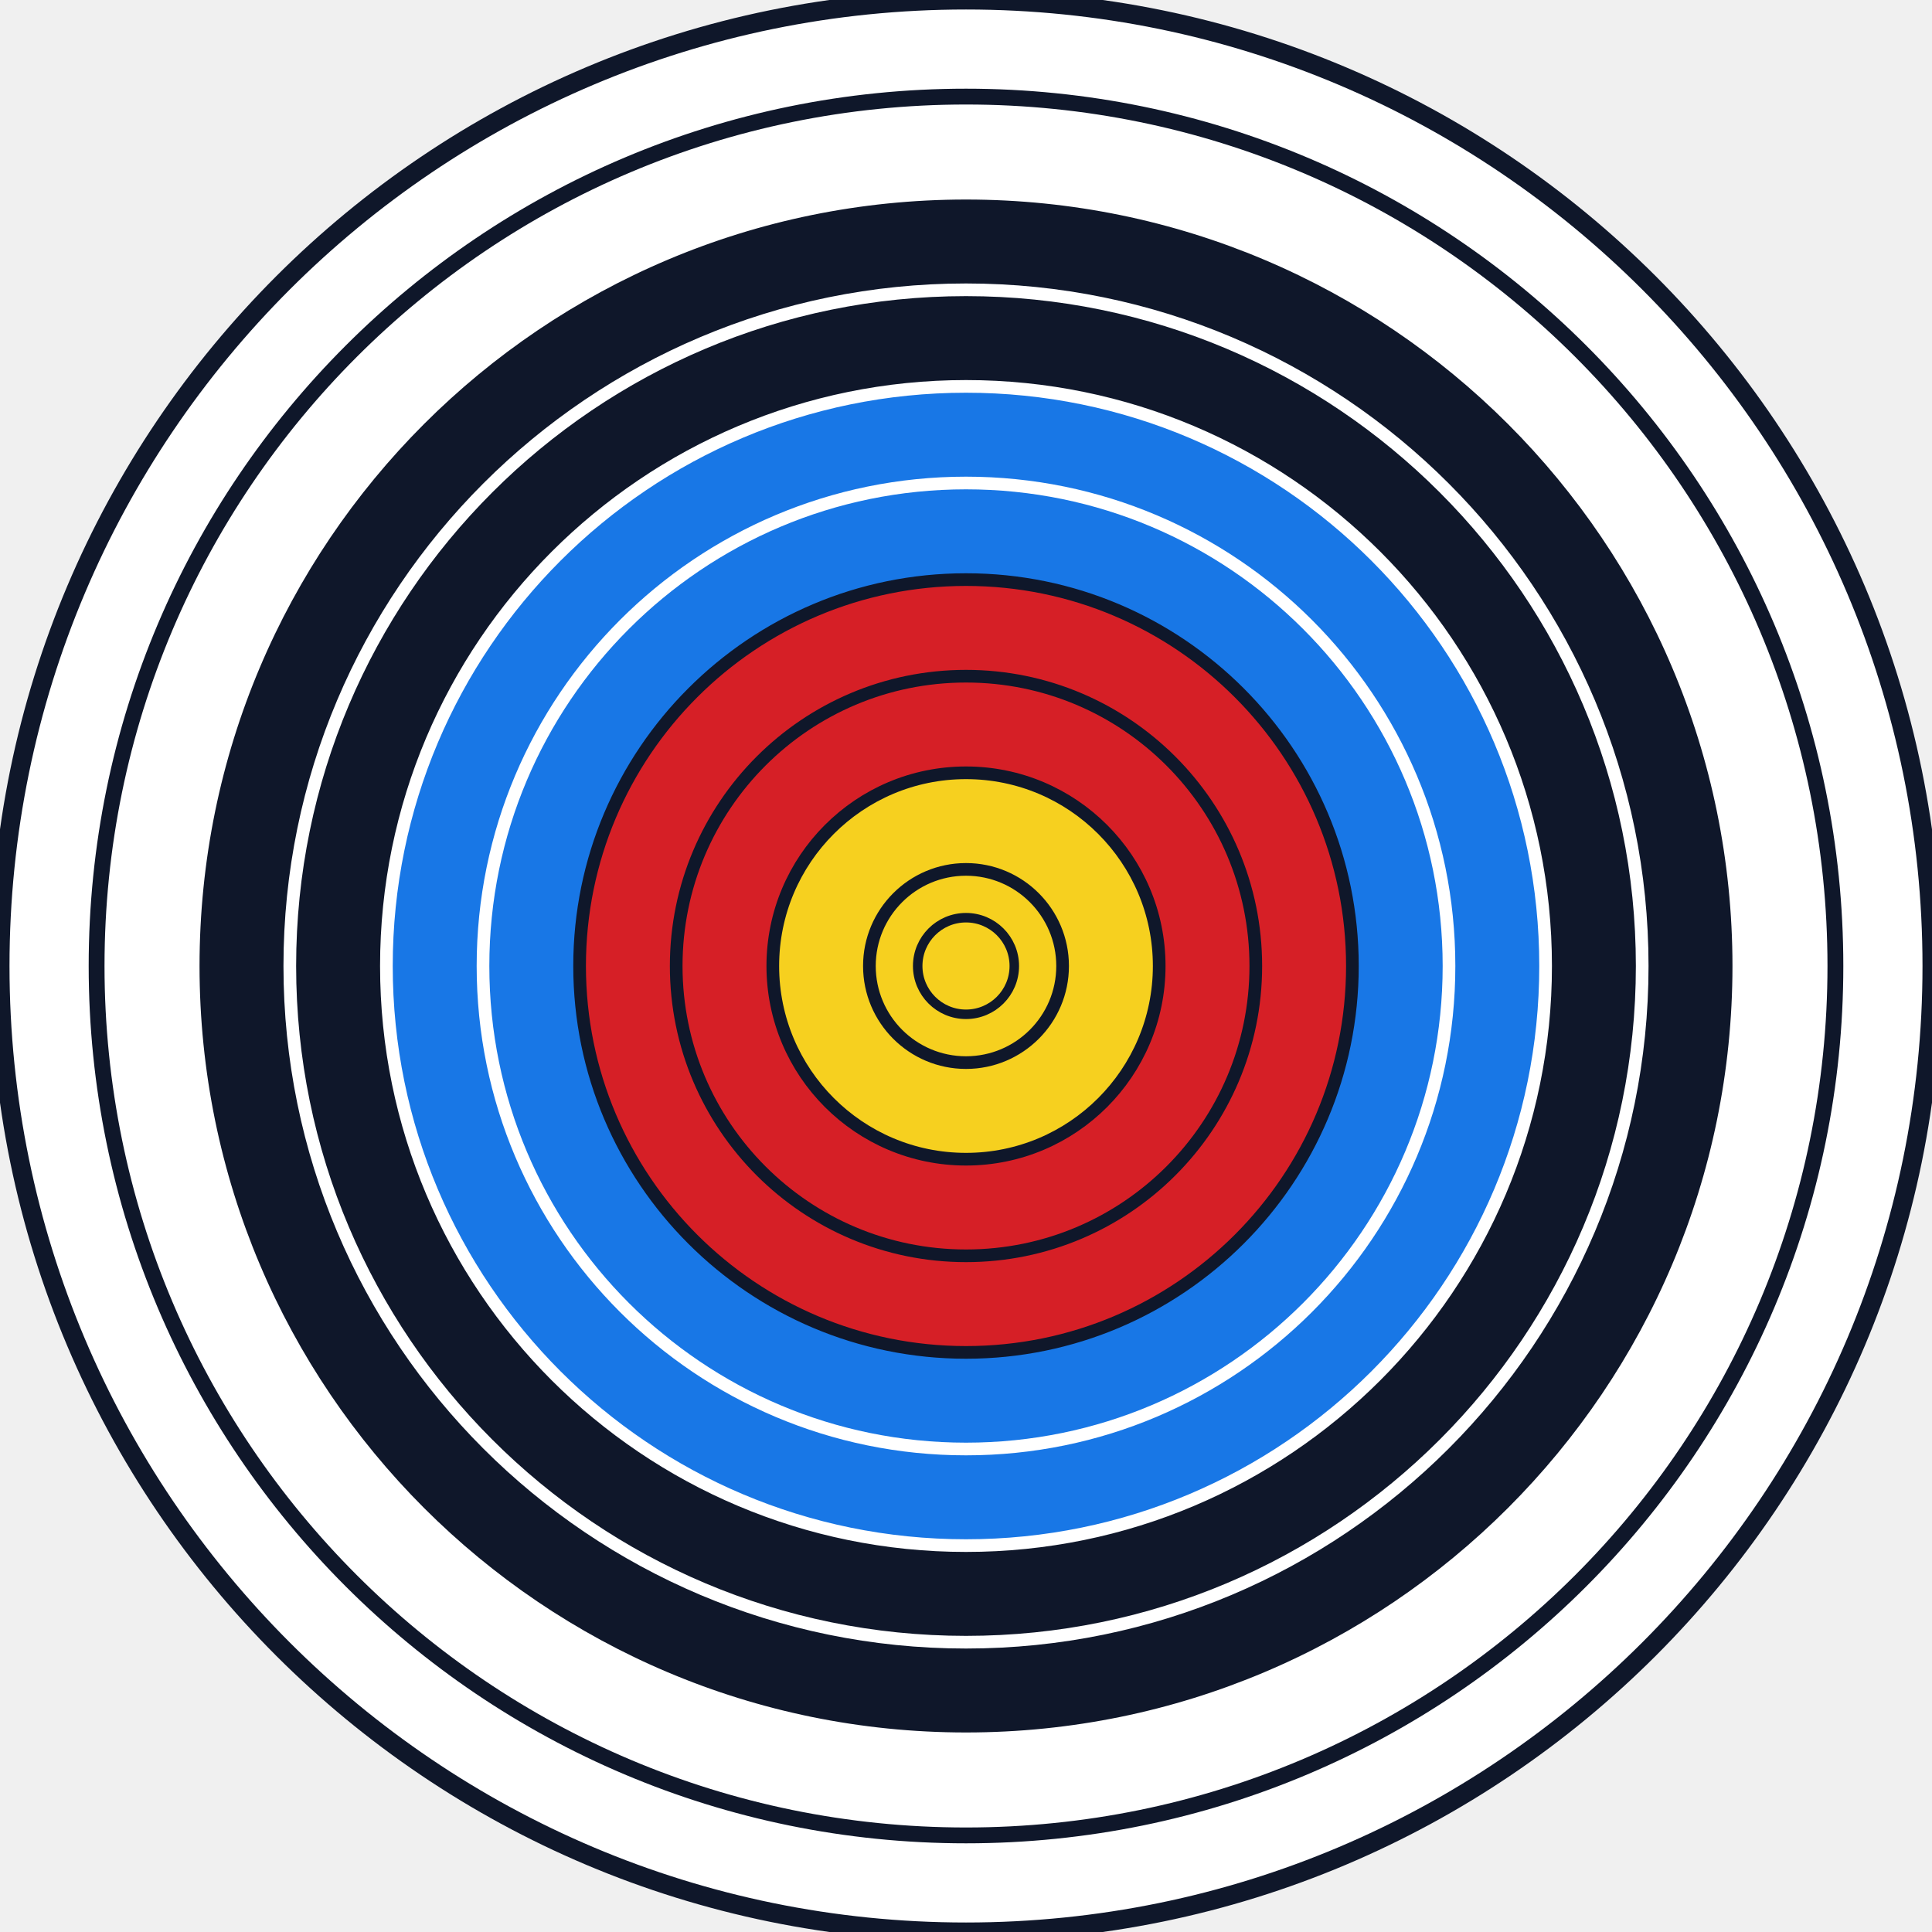
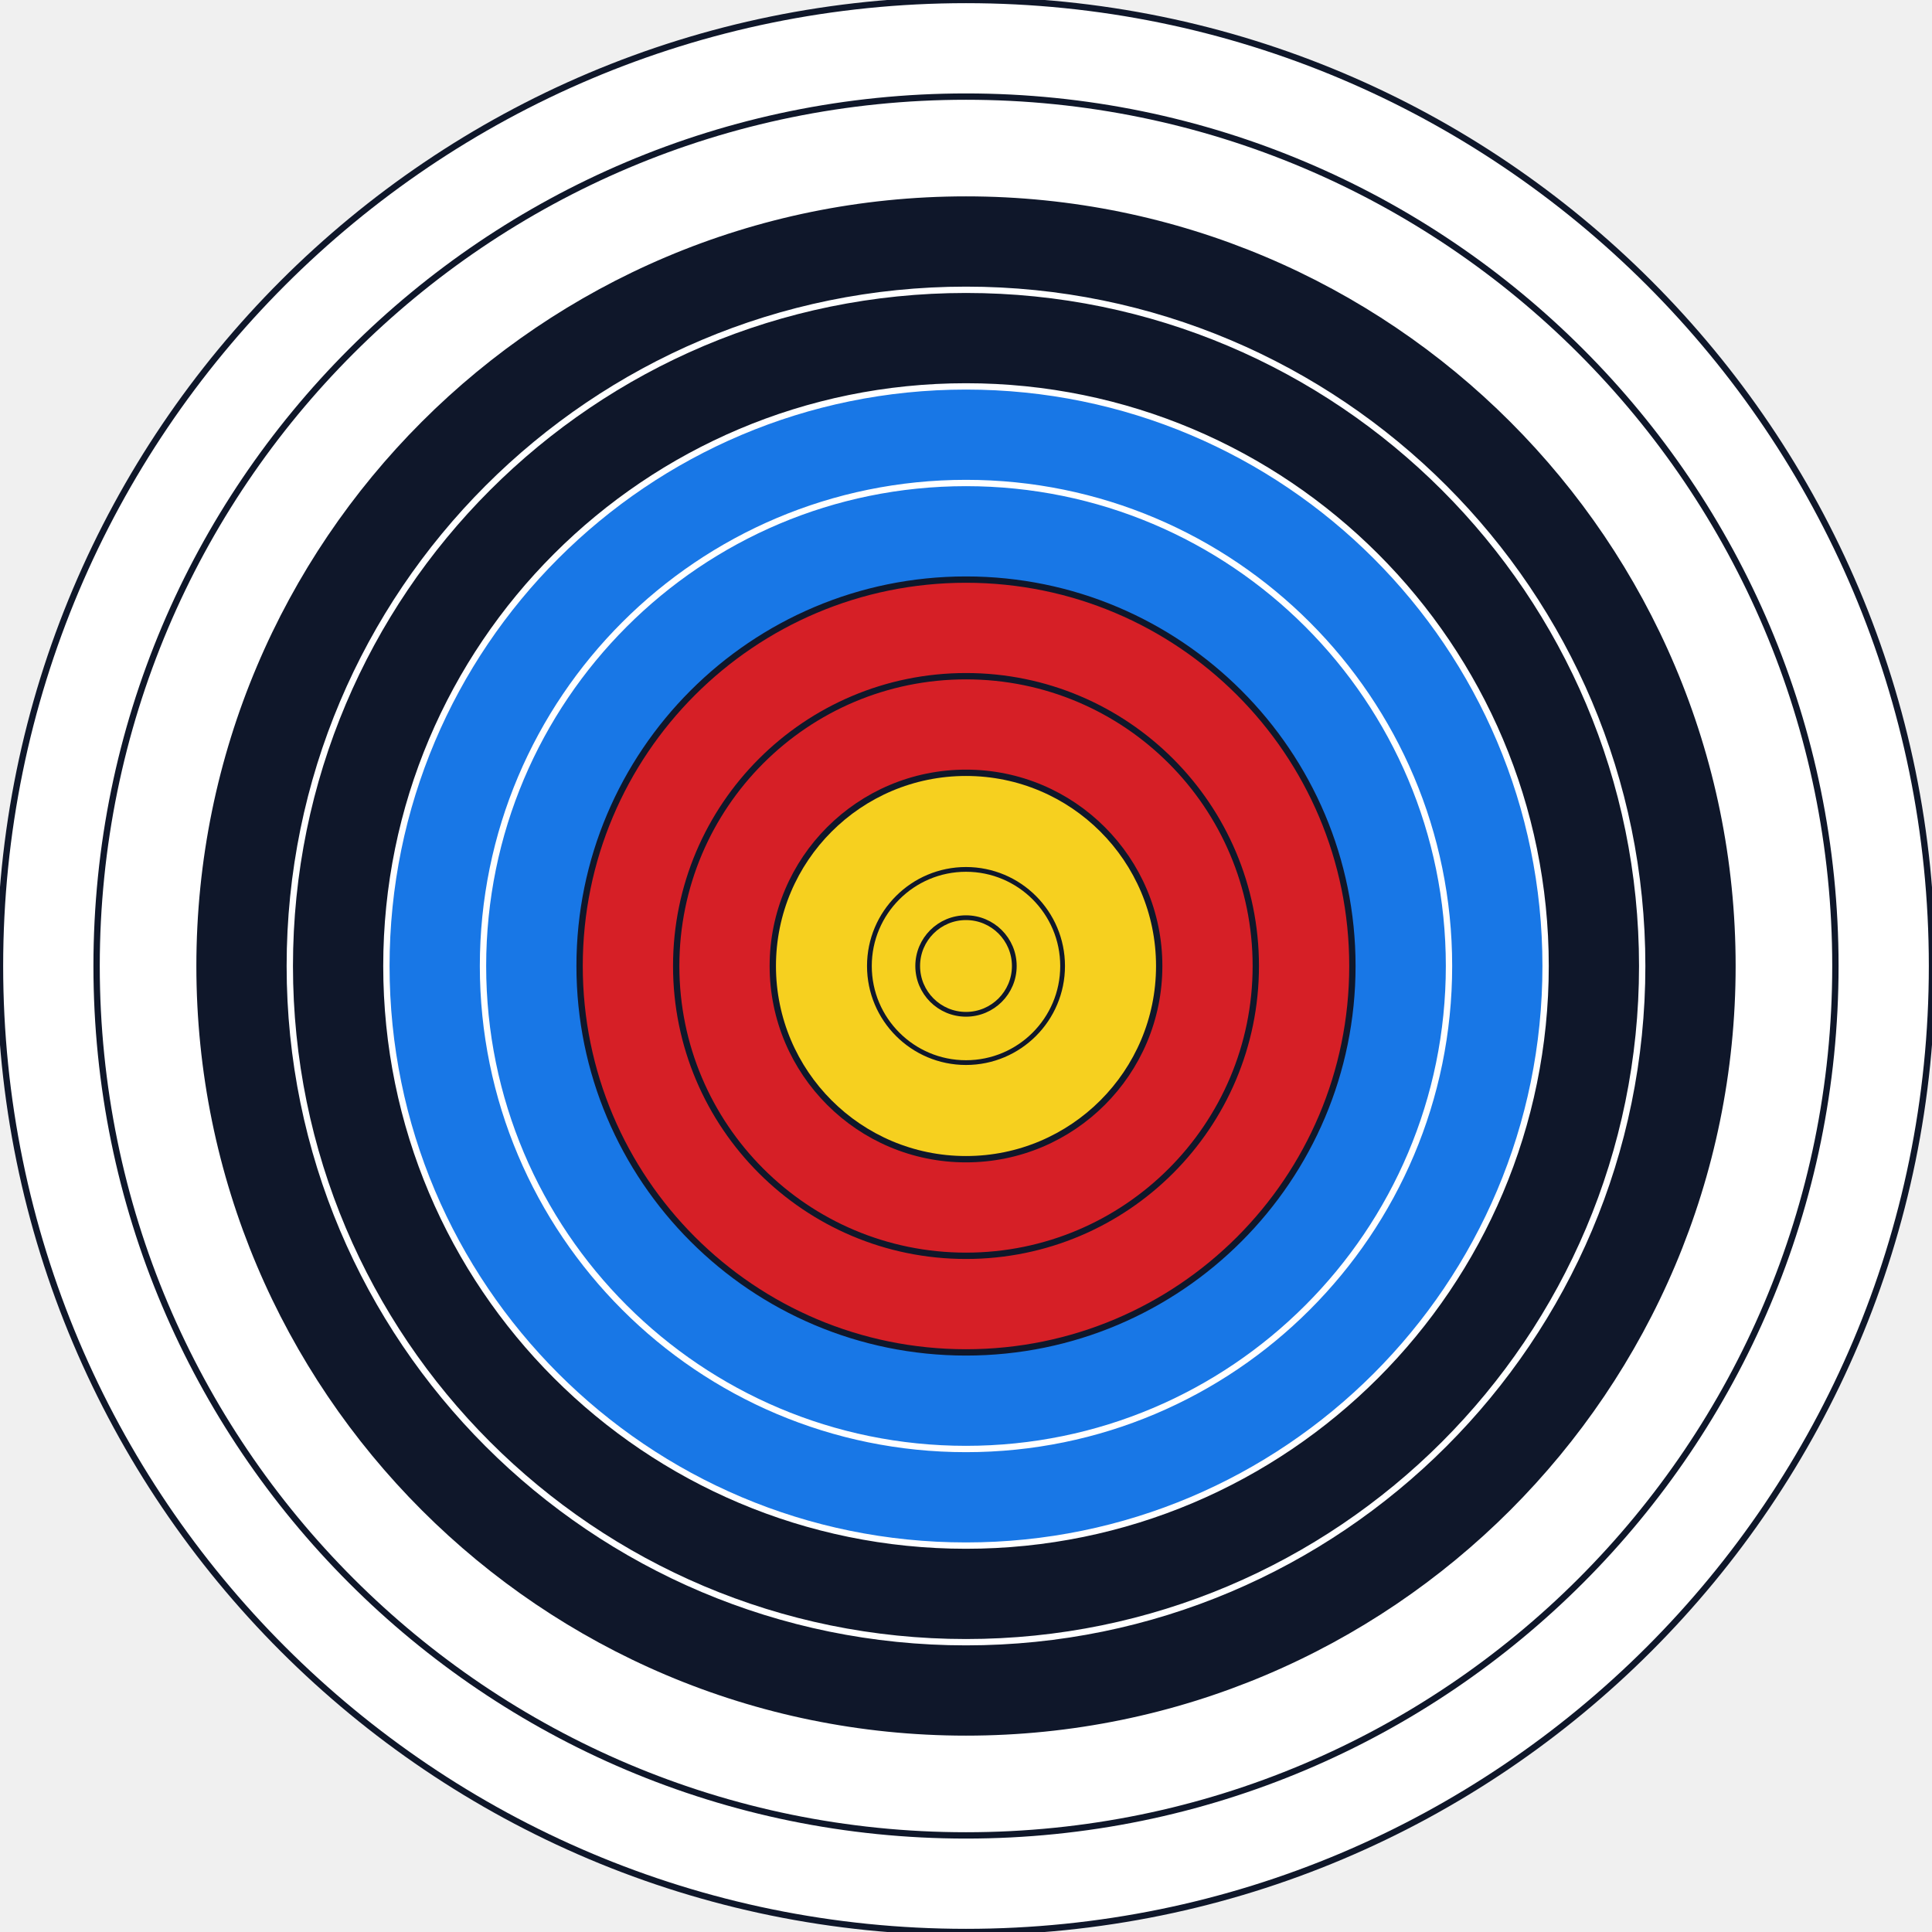
<svg xmlns="http://www.w3.org/2000/svg" viewBox="0 0 1220 1220" role="img" aria-label="122 cm target face">
  <defs>
    <style>
      .stroke-dark { stroke: #0f172a; vector-effect: non-scaling-stroke; }
      .stroke-light { stroke: #ffffff; vector-effect: non-scaling-stroke; }
+       .stroke-thin { stroke-width: 4; }
+       .stroke-thinner { stroke-width: 3; }
+       .ring-fill { fill-opacity: 1; }
    </style>
  </defs>
  <g transform="translate(610 610)">
-     <circle r="610" fill="#ffffff" class="stroke-dark" stroke-width="12" />
-     <circle r="549" fill="#ffffff" class="stroke-dark" stroke-width="10" />
-     <circle r="488" fill="#0f172a" class="stroke-light" stroke-width="8" />
-     <circle r="427" fill="#0f172a" class="stroke-light" stroke-width="8" />
-     <circle r="366" fill="#1877e6" class="stroke-light" stroke-width="8" />
-     <circle r="305" fill="#1877e6" class="stroke-light" stroke-width="8" />
-     <circle r="244" fill="#d61f26" class="stroke-dark" stroke-width="8" />
-     <circle r="183" fill="#d61f26" class="stroke-dark" stroke-width="8" />
-     <circle r="122" fill="#f6d01f" class="stroke-dark" stroke-width="8" />
-     <circle r="61" fill="#f6d01f" class="stroke-dark" stroke-width="8" />
-     <circle r="30.5" fill="none" class="stroke-dark" stroke-width="6" />
+     <circle r="610" fill="#ffffff" class="stroke-dark stroke-thin ring-fill" />
+     <circle r="549" fill="#ffffff" class="stroke-dark stroke-thin ring-fill" />
+     <circle r="488" fill="#0f172a" class="stroke-light stroke-thin ring-fill" />
+     <circle r="427" fill="#0f172a" class="stroke-light stroke-thin ring-fill" />
+     <circle r="366" fill="#1877e6" class="stroke-light stroke-thin ring-fill" />
+     <circle r="305" fill="#1877e6" class="stroke-light stroke-thin ring-fill" />
+     <circle r="244" fill="#d61f26" class="stroke-dark stroke-thin ring-fill" />
+     <circle r="183" fill="#d61f26" class="stroke-dark stroke-thin ring-fill" />
+     <circle r="122" fill="#f6d01f" class="stroke-dark stroke-thin ring-fill" />
+     <circle r="61" fill="#f6d01f" class="stroke-dark stroke-thinner ring-fill" />
+     <circle r="30.5" fill="#f6d01f" class="stroke-dark stroke-thinner ring-fill" />
  </g>
</svg>
